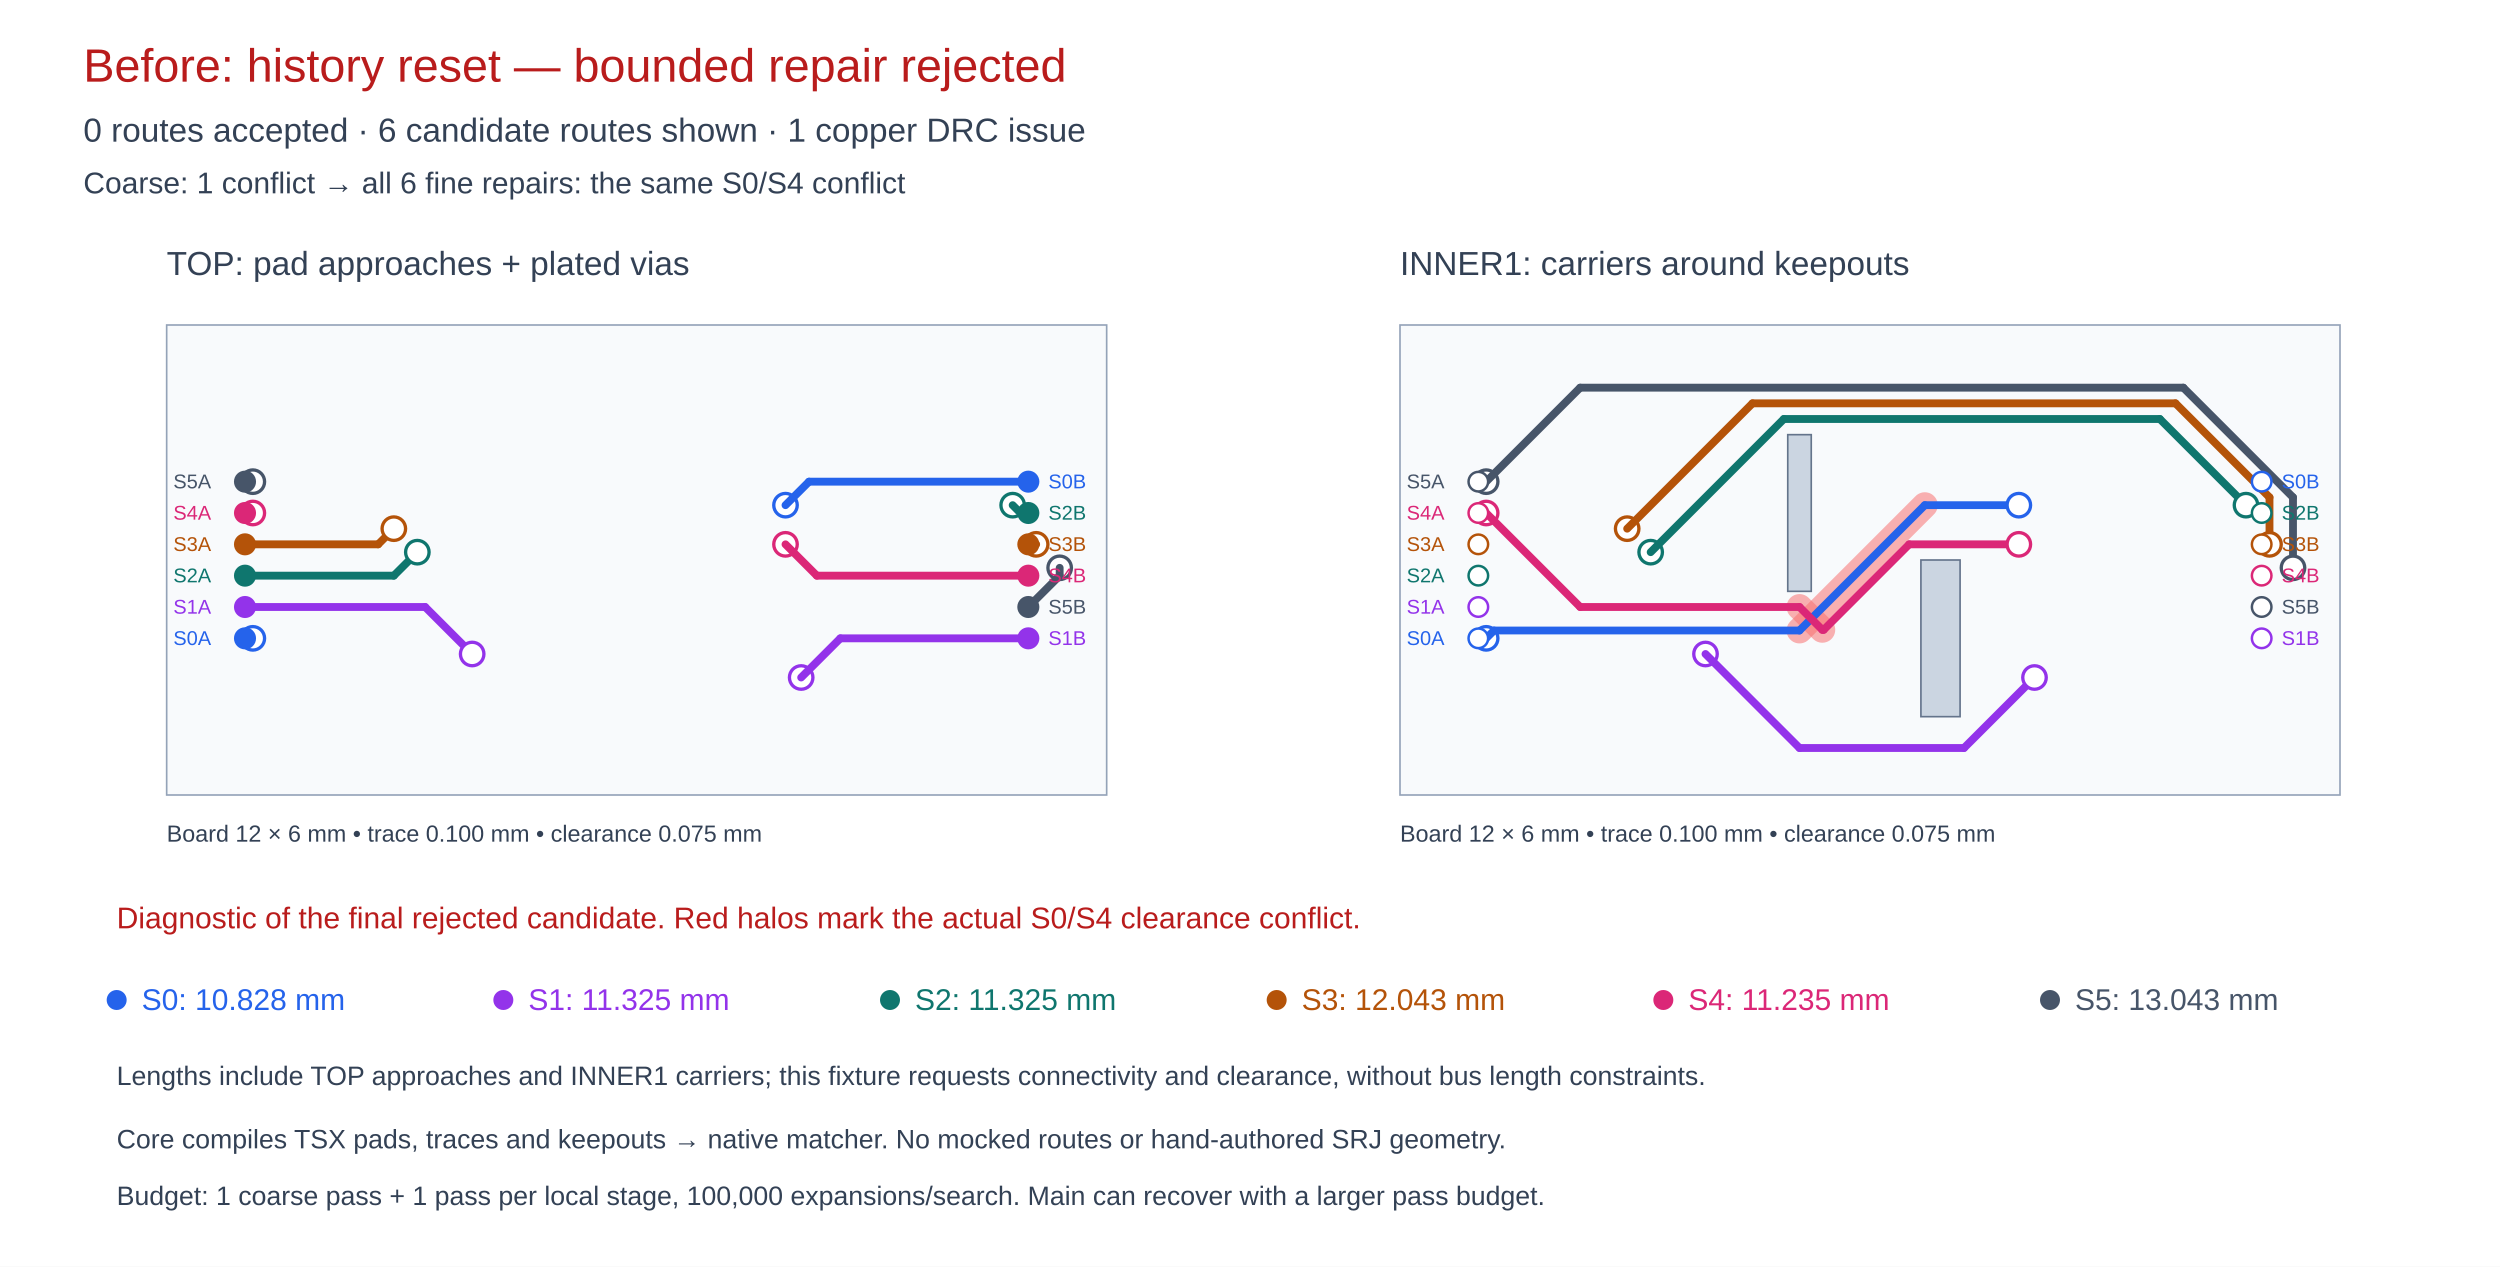
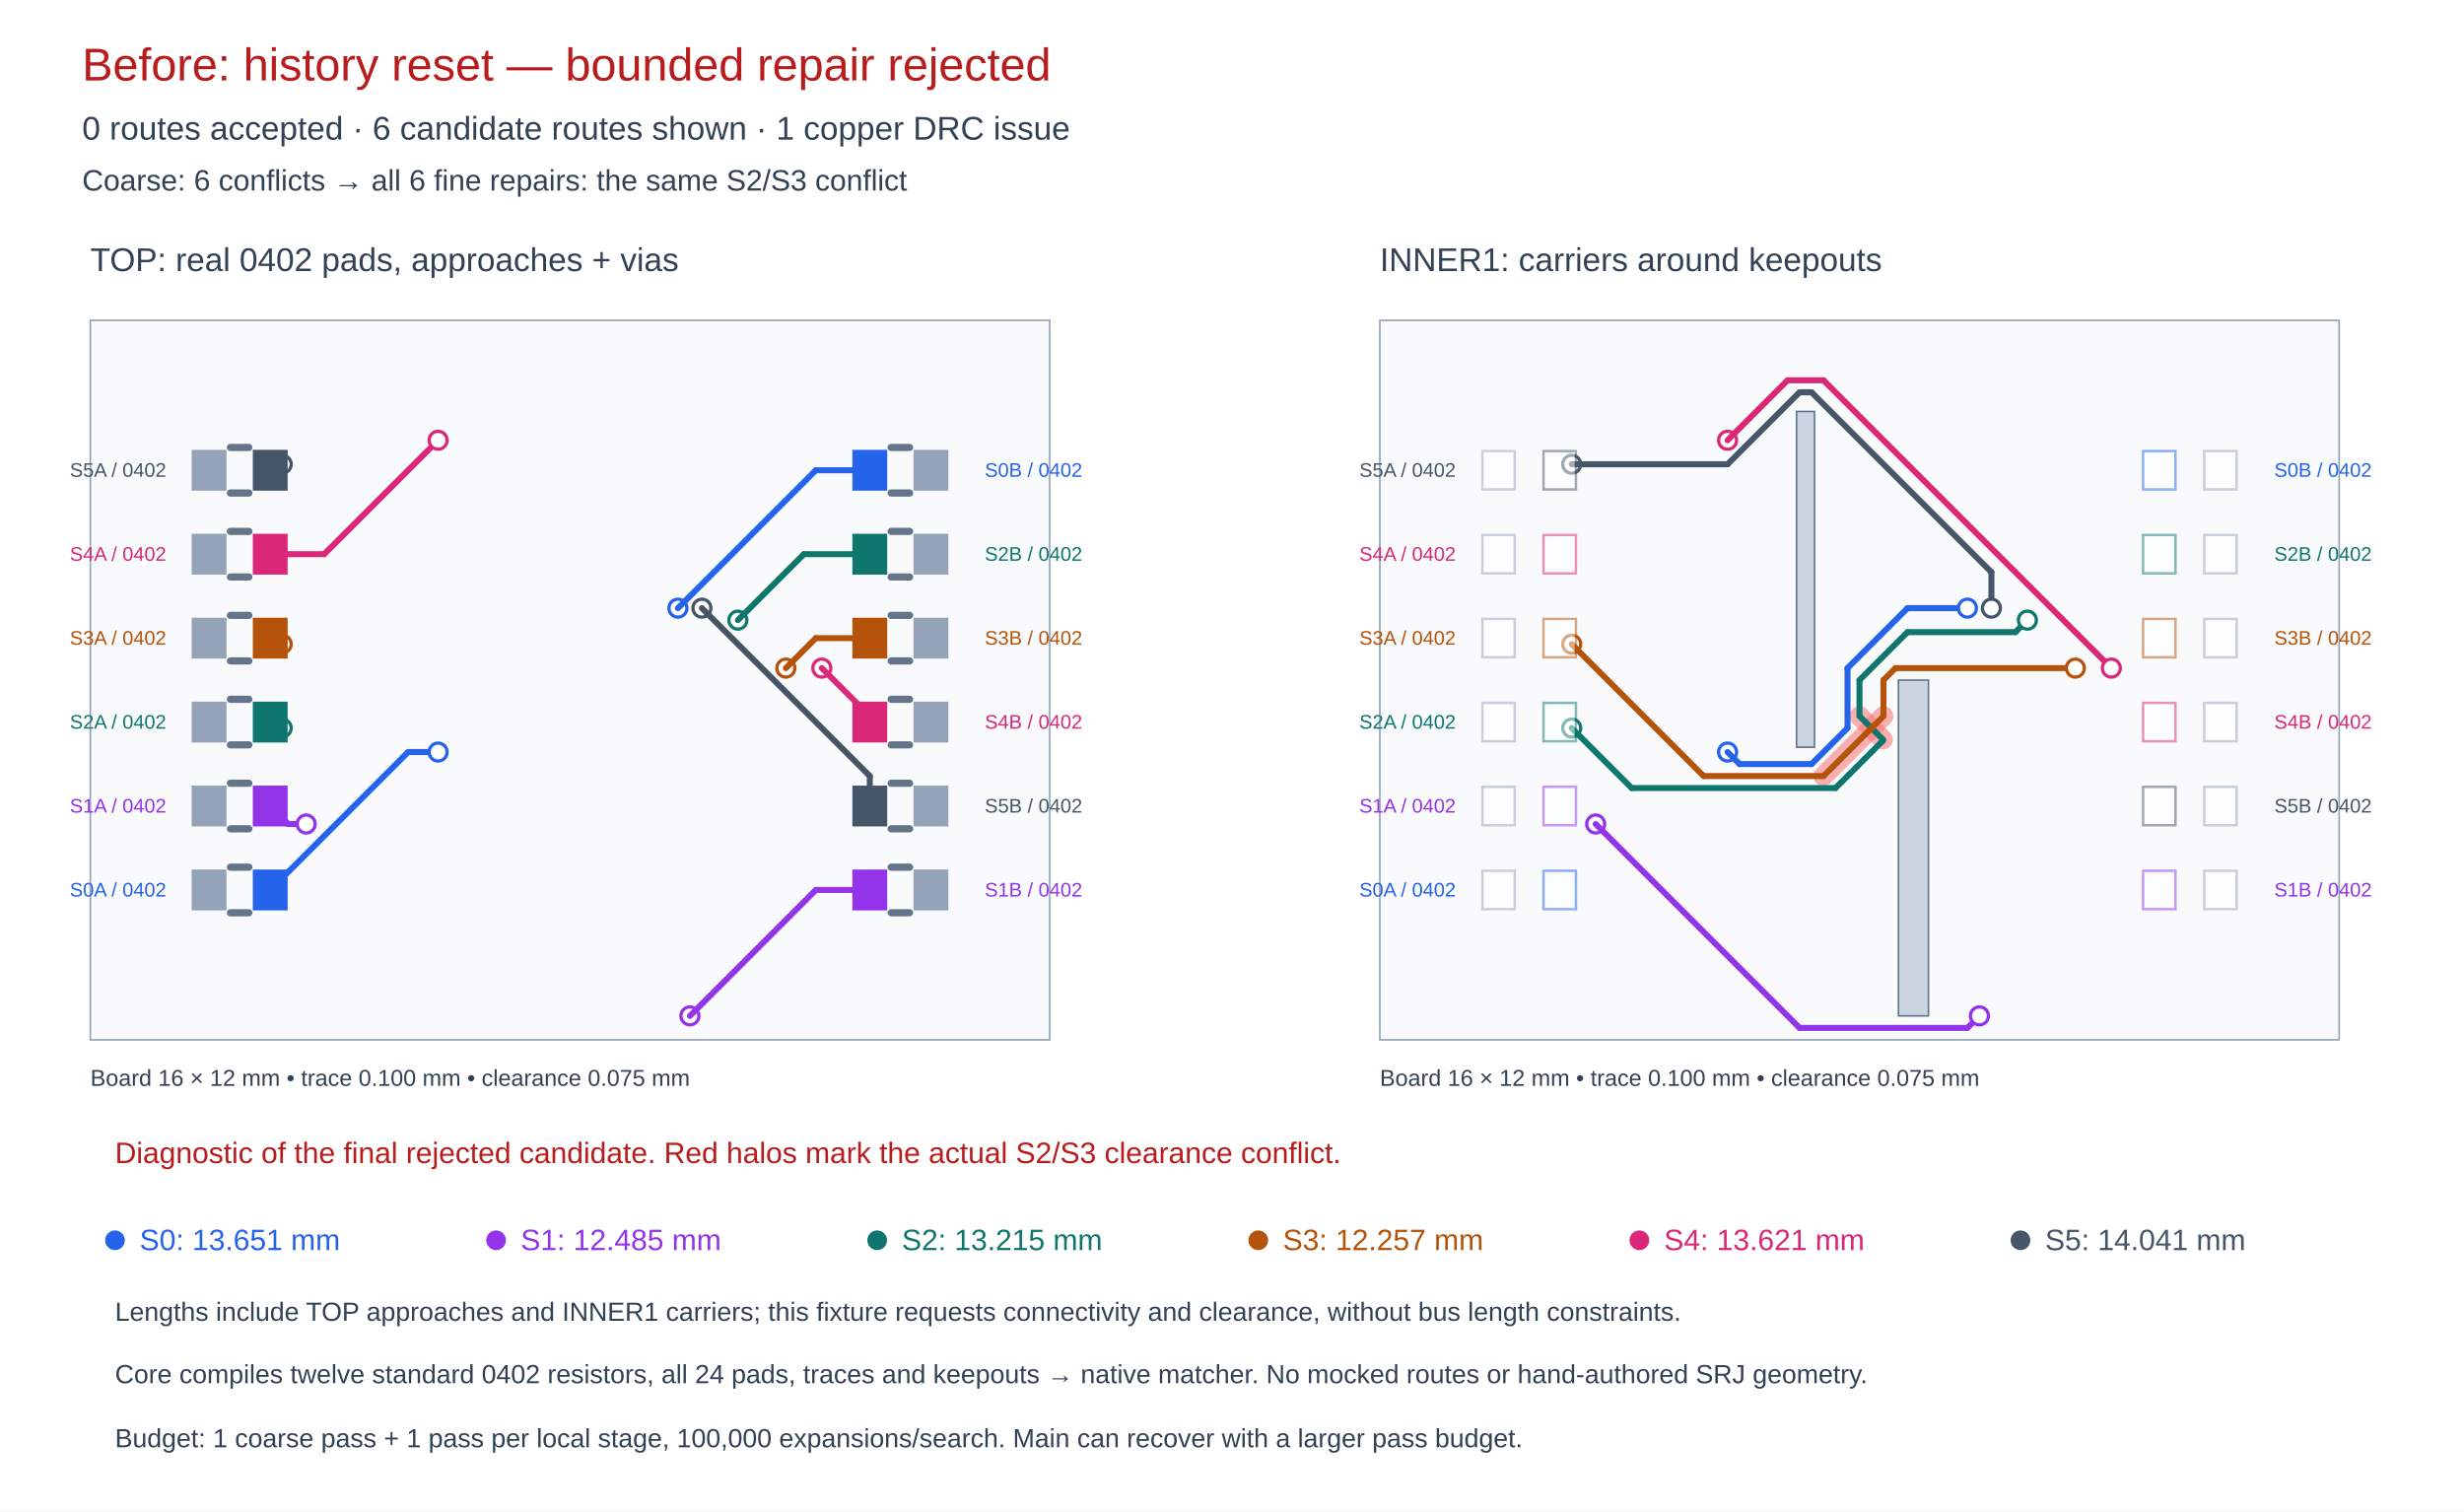
- <svg xmlns="http://www.w3.org/2000/svg" width="1500" height="760" viewBox="0 0 1500 760">
-   <rect width="1500" height="760" fill="#fff" />
+ <svg xmlns="http://www.w3.org/2000/svg" width="1500" height="920" viewBox="0 0 1500 920">
+   <rect width="1500" height="920" fill="#fff" />
  <g font-family="Arial, sans-serif">
    <text x="50" y="49" font-size="28" fill="#b91c1c">Before: history reset — bounded repair rejected</text>
    <text x="50" y="85" font-size="20" fill="#334155">0 routes accepted · 6 candidate routes shown · 1 copper DRC issue</text>
-     <text x="50" y="116" font-size="18" fill="#334155">Coarse: 1 conflict → all 6 fine repairs: the same S0/S4 conflict</text>
-     <text x="100" y="165" font-size="20" fill="#334155">TOP: pad approaches + plated vias</text>
-     <rect x="100" y="195" width="564" height="282" fill="#f8fafc" stroke="#94a3b8" />
-     <line x1="147" y1="364.2" x2="255.1" y2="364.2" stroke="#9333ea" stroke-width="4.7" stroke-linecap="round" />
-     <line x1="255.1" y1="364.2" x2="283.3" y2="392.4" stroke="#9333ea" stroke-width="4.7" stroke-linecap="round" />
-     <circle cx="283.3" cy="392.4" r="7.05" fill="#fff" stroke="#9333ea" stroke-width="2" />
-     <circle cx="480.7" cy="406.5" r="7.05" fill="#fff" stroke="#9333ea" stroke-width="2" />
-     <line x1="480.7" y1="406.5" x2="504.2" y2="383" stroke="#9333ea" stroke-width="4.7" stroke-linecap="round" />
-     <line x1="504.2" y1="383" x2="617" y2="383" stroke="#9333ea" stroke-width="4.7" stroke-linecap="round" />
-     <line x1="147" y1="383" x2="151.7" y2="383" stroke="#2563eb" stroke-width="4.7" stroke-linecap="round" />
-     <circle cx="151.7" cy="383" r="7.05" fill="#fff" stroke="#2563eb" stroke-width="2" />
-     <circle cx="471.3" cy="303.1" r="7.05" fill="#fff" stroke="#2563eb" stroke-width="2" />
-     <line x1="471.3" y1="303.1" x2="485.4" y2="289" stroke="#2563eb" stroke-width="4.7" stroke-linecap="round" />
-     <line x1="485.4" y1="289" x2="617" y2="289" stroke="#2563eb" stroke-width="4.7" stroke-linecap="round" />
-     <line x1="147" y1="345.4" x2="236.3" y2="345.4" stroke="#0f766e" stroke-width="4.7" stroke-linecap="round" />
-     <line x1="236.3" y1="345.4" x2="250.4" y2="331.3" stroke="#0f766e" stroke-width="4.7" stroke-linecap="round" />
-     <circle cx="250.4" cy="331.3" r="7.05" fill="#fff" stroke="#0f766e" stroke-width="2" />
-     <circle cx="607.6" cy="303.1" r="7.05" fill="#fff" stroke="#0f766e" stroke-width="2" />
-     <line x1="607.6" y1="303.1" x2="612.3" y2="307.8" stroke="#0f766e" stroke-width="4.7" stroke-linecap="round" />
-     <line x1="612.3" y1="307.8" x2="617" y2="307.8" stroke="#0f766e" stroke-width="4.7" stroke-linecap="round" />
-     <line x1="147" y1="326.6" x2="226.9" y2="326.6" stroke="#b45309" stroke-width="4.7" stroke-linecap="round" />
-     <line x1="226.9" y1="326.6" x2="236.3" y2="317.2" stroke="#b45309" stroke-width="4.7" stroke-linecap="round" />
-     <circle cx="236.3" cy="317.2" r="7.05" fill="#fff" stroke="#b45309" stroke-width="2" />
-     <circle cx="621.7" cy="326.6" r="7.05" fill="#fff" stroke="#b45309" stroke-width="2" />
-     <line x1="621.7" y1="326.6" x2="617" y2="326.6" stroke="#b45309" stroke-width="4.7" stroke-linecap="round" />
-     <line x1="147" y1="307.8" x2="151.7" y2="307.8" stroke="#db2777" stroke-width="4.7" stroke-linecap="round" />
-     <circle cx="151.7" cy="307.8" r="7.05" fill="#fff" stroke="#db2777" stroke-width="2" />
-     <circle cx="471.3" cy="326.6" r="7.05" fill="#fff" stroke="#db2777" stroke-width="2" />
-     <line x1="471.3" y1="326.6" x2="490.1" y2="345.4" stroke="#db2777" stroke-width="4.7" stroke-linecap="round" />
-     <line x1="490.1" y1="345.4" x2="617" y2="345.4" stroke="#db2777" stroke-width="4.7" stroke-linecap="round" />
-     <line x1="147" y1="289" x2="151.7" y2="289" stroke="#475569" stroke-width="4.7" stroke-linecap="round" />
-     <circle cx="151.7" cy="289" r="7.05" fill="#fff" stroke="#475569" stroke-width="2" />
-     <circle cx="635.8" cy="340.7" r="7.05" fill="#fff" stroke="#475569" stroke-width="2" />
-     <line x1="635.8" y1="340.7" x2="635.8" y2="345.4" stroke="#475569" stroke-width="4.7" stroke-linecap="round" />
-     <line x1="635.8" y1="345.4" x2="617" y2="364.2" stroke="#475569" stroke-width="4.7" stroke-linecap="round" />
-     <circle cx="147" cy="383" r="5.875" fill="#2563eb" stroke="#2563eb" stroke-width="1.5" />
-     <text x="104" y="387" font-size="12" fill="#2563eb">S0A</text>
-     <circle cx="617" cy="289" r="5.875" fill="#2563eb" stroke="#2563eb" stroke-width="1.5" />
-     <text x="629" y="293" font-size="12" fill="#2563eb">S0B</text>
-     <circle cx="147" cy="364.2" r="5.875" fill="#9333ea" stroke="#9333ea" stroke-width="1.5" />
-     <text x="104" y="368.2" font-size="12" fill="#9333ea">S1A</text>
-     <circle cx="617" cy="383" r="5.875" fill="#9333ea" stroke="#9333ea" stroke-width="1.5" />
-     <text x="629" y="387" font-size="12" fill="#9333ea">S1B</text>
-     <circle cx="147" cy="345.4" r="5.875" fill="#0f766e" stroke="#0f766e" stroke-width="1.5" />
-     <text x="104" y="349.4" font-size="12" fill="#0f766e">S2A</text>
-     <circle cx="617" cy="307.8" r="5.875" fill="#0f766e" stroke="#0f766e" stroke-width="1.5" />
-     <text x="629" y="311.8" font-size="12" fill="#0f766e">S2B</text>
-     <circle cx="147" cy="326.6" r="5.875" fill="#b45309" stroke="#b45309" stroke-width="1.5" />
-     <text x="104" y="330.6" font-size="12" fill="#b45309">S3A</text>
-     <circle cx="617" cy="326.6" r="5.875" fill="#b45309" stroke="#b45309" stroke-width="1.5" />
-     <text x="629" y="330.6" font-size="12" fill="#b45309">S3B</text>
-     <circle cx="147" cy="307.8" r="5.875" fill="#db2777" stroke="#db2777" stroke-width="1.5" />
-     <text x="104" y="311.8" font-size="12" fill="#db2777">S4A</text>
-     <circle cx="617" cy="345.4" r="5.875" fill="#db2777" stroke="#db2777" stroke-width="1.5" />
-     <text x="629" y="349.4" font-size="12" fill="#db2777">S4B</text>
-     <circle cx="147" cy="289" r="5.875" fill="#475569" stroke="#475569" stroke-width="1.5" />
-     <text x="104" y="293" font-size="12" fill="#475569">S5A</text>
-     <circle cx="617" cy="364.2" r="5.875" fill="#475569" stroke="#475569" stroke-width="1.5" />
-     <text x="629" y="368.2" font-size="12" fill="#475569">S5B</text>
-     <text x="100" y="505" font-size="14" fill="#334155">Board 12 × 6 mm • trace 0.100 mm • clearance 0.075 mm</text>
+     <text x="50" y="116" font-size="18" fill="#334155">Coarse: 6 conflicts → all 6 fine repairs: the same S2/S3 conflict</text>
+     <text x="55" y="165" font-size="20" fill="#334155">TOP: real 0402 pads, approaches + vias</text>
+     <rect x="55" y="195" width="584" height="438" fill="#f8fafc" stroke="#94a3b8" />
+     <line x1="164.5" y1="286.25" x2="168.15" y2="282.6" stroke="#475569" stroke-width="3.65" stroke-linecap="round" />
+     <line x1="168.15" y1="282.6" x2="171.8" y2="282.6" stroke="#475569" stroke-width="3.65" stroke-linecap="round" />
+     <circle cx="171.8" cy="282.6" r="5.475" fill="#fff" stroke="#475569" stroke-width="2" />
+     <circle cx="427.3" cy="370.2" r="5.475" fill="#fff" stroke="#475569" stroke-width="2" />
+     <line x1="427.3" y1="370.2" x2="529.5" y2="472.4" stroke="#475569" stroke-width="3.65" stroke-linecap="round" />
+     <line x1="529.5" y1="472.4" x2="529.5" y2="490.65" stroke="#475569" stroke-width="3.65" stroke-linecap="round" />
+     <line x1="164.5" y1="541.75" x2="248.45" y2="457.8" stroke="#2563eb" stroke-width="3.65" stroke-linecap="round" />
+     <line x1="248.45" y1="457.8" x2="266.7" y2="457.8" stroke="#2563eb" stroke-width="3.65" stroke-linecap="round" />
+     <circle cx="266.7" cy="457.8" r="5.475" fill="#fff" stroke="#2563eb" stroke-width="2" />
+     <circle cx="412.7" cy="370.2" r="5.475" fill="#fff" stroke="#2563eb" stroke-width="2" />
+     <line x1="412.7" y1="370.2" x2="496.65" y2="286.25" stroke="#2563eb" stroke-width="3.65" stroke-linecap="round" />
+     <line x1="496.65" y1="286.25" x2="529.5" y2="286.25" stroke="#2563eb" stroke-width="3.65" stroke-linecap="round" />
+     <line x1="164.5" y1="490.65" x2="175.45" y2="501.6" stroke="#9333ea" stroke-width="3.65" stroke-linecap="round" />
+     <line x1="175.45" y1="501.6" x2="186.4" y2="501.6" stroke="#9333ea" stroke-width="3.65" stroke-linecap="round" />
+     <circle cx="186.4" cy="501.6" r="5.475" fill="#fff" stroke="#9333ea" stroke-width="2" />
+     <circle cx="420" cy="618.4" r="5.475" fill="#fff" stroke="#9333ea" stroke-width="2" />
+     <line x1="420" y1="618.4" x2="496.65" y2="541.75" stroke="#9333ea" stroke-width="3.65" stroke-linecap="round" />
+     <line x1="496.65" y1="541.75" x2="529.5" y2="541.75" stroke="#9333ea" stroke-width="3.65" stroke-linecap="round" />
+     <line x1="164.5" y1="439.55" x2="168.15" y2="443.2" stroke="#0f766e" stroke-width="3.65" stroke-linecap="round" />
+     <line x1="168.15" y1="443.2" x2="171.8" y2="443.2" stroke="#0f766e" stroke-width="3.65" stroke-linecap="round" />
+     <circle cx="171.8" cy="443.2" r="5.475" fill="#fff" stroke="#0f766e" stroke-width="2" />
+     <circle cx="449.2" cy="377.5" r="5.475" fill="#fff" stroke="#0f766e" stroke-width="2" />
+     <line x1="449.2" y1="377.5" x2="489.35" y2="337.35" stroke="#0f766e" stroke-width="3.65" stroke-linecap="round" />
+     <line x1="489.35" y1="337.35" x2="529.5" y2="337.35" stroke="#0f766e" stroke-width="3.65" stroke-linecap="round" />
+     <line x1="164.5" y1="388.45" x2="168.15" y2="392.1" stroke="#b45309" stroke-width="3.65" stroke-linecap="round" />
+     <line x1="168.15" y1="392.1" x2="171.8" y2="392.1" stroke="#b45309" stroke-width="3.65" stroke-linecap="round" />
+     <circle cx="171.8" cy="392.1" r="5.475" fill="#fff" stroke="#b45309" stroke-width="2" />
+     <circle cx="478.4" cy="406.7" r="5.475" fill="#fff" stroke="#b45309" stroke-width="2" />
+     <line x1="478.4" y1="406.7" x2="496.65" y2="388.45" stroke="#b45309" stroke-width="3.65" stroke-linecap="round" />
+     <line x1="496.65" y1="388.45" x2="529.5" y2="388.45" stroke="#b45309" stroke-width="3.65" stroke-linecap="round" />
+     <line x1="164.5" y1="337.35" x2="197.35" y2="337.35" stroke="#db2777" stroke-width="3.65" stroke-linecap="round" />
+     <line x1="197.35" y1="337.35" x2="266.7" y2="268" stroke="#db2777" stroke-width="3.65" stroke-linecap="round" />
+     <circle cx="266.7" cy="268" r="5.475" fill="#fff" stroke="#db2777" stroke-width="2" />
+     <circle cx="500.3" cy="406.7" r="5.475" fill="#fff" stroke="#db2777" stroke-width="2" />
+     <line x1="500.3" y1="406.7" x2="529.5" y2="435.9" stroke="#db2777" stroke-width="3.65" stroke-linecap="round" />
+     <line x1="529.5" y1="435.9" x2="529.5" y2="439.55" stroke="#db2777" stroke-width="3.65" stroke-linecap="round" />
+     <rect x="117.415" y="530.07" width="19.71" height="23.36" fill="#94a3b8" stroke="#94a3b8" stroke-width="1.5" />
+     <rect x="154.645" y="530.07" width="19.71" height="23.36" fill="#2563eb" stroke="#2563eb" stroke-width="1.5" />
+     <rect x="519.645" y="274.57" width="19.71" height="23.36" fill="#2563eb" stroke="#2563eb" stroke-width="1.5" />
+     <rect x="556.875" y="274.57" width="19.71" height="23.36" fill="#94a3b8" stroke="#94a3b8" stroke-width="1.5" />
+     <rect x="117.415" y="478.97" width="19.71" height="23.36" fill="#94a3b8" stroke="#94a3b8" stroke-width="1.5" />
+     <rect x="154.645" y="478.97" width="19.71" height="23.36" fill="#9333ea" stroke="#9333ea" stroke-width="1.5" />
+     <rect x="519.645" y="530.07" width="19.71" height="23.36" fill="#9333ea" stroke="#9333ea" stroke-width="1.5" />
+     <rect x="556.875" y="530.07" width="19.71" height="23.36" fill="#94a3b8" stroke="#94a3b8" stroke-width="1.5" />
+     <rect x="117.415" y="427.87" width="19.71" height="23.36" fill="#94a3b8" stroke="#94a3b8" stroke-width="1.5" />
+     <rect x="154.645" y="427.87" width="19.71" height="23.36" fill="#0f766e" stroke="#0f766e" stroke-width="1.5" />
+     <rect x="519.645" y="325.67" width="19.71" height="23.36" fill="#0f766e" stroke="#0f766e" stroke-width="1.5" />
+     <rect x="556.875" y="325.67" width="19.71" height="23.36" fill="#94a3b8" stroke="#94a3b8" stroke-width="1.5" />
+     <rect x="117.415" y="376.77" width="19.71" height="23.36" fill="#94a3b8" stroke="#94a3b8" stroke-width="1.5" />
+     <rect x="154.645" y="376.77" width="19.71" height="23.36" fill="#b45309" stroke="#b45309" stroke-width="1.5" />
+     <rect x="519.645" y="376.77" width="19.71" height="23.36" fill="#b45309" stroke="#b45309" stroke-width="1.5" />
+     <rect x="556.875" y="376.77" width="19.71" height="23.36" fill="#94a3b8" stroke="#94a3b8" stroke-width="1.5" />
+     <rect x="117.415" y="325.67" width="19.71" height="23.36" fill="#94a3b8" stroke="#94a3b8" stroke-width="1.5" />
+     <rect x="154.645" y="325.67" width="19.71" height="23.36" fill="#db2777" stroke="#db2777" stroke-width="1.5" />
+     <rect x="519.645" y="427.87" width="19.71" height="23.36" fill="#db2777" stroke="#db2777" stroke-width="1.5" />
+     <rect x="556.875" y="427.87" width="19.71" height="23.36" fill="#94a3b8" stroke="#94a3b8" stroke-width="1.5" />
+     <rect x="117.415" y="274.57" width="19.71" height="23.36" fill="#94a3b8" stroke="#94a3b8" stroke-width="1.5" />
+     <rect x="154.645" y="274.57" width="19.71" height="23.36" fill="#475569" stroke="#475569" stroke-width="1.5" />
+     <rect x="519.645" y="478.97" width="19.71" height="23.36" fill="#475569" stroke="#475569" stroke-width="1.5" />
+     <rect x="556.875" y="478.97" width="19.71" height="23.36" fill="#94a3b8" stroke="#94a3b8" stroke-width="1.5" />
+     <line x1="140.277" y1="527.88" x2="151.493" y2="527.88" stroke="#64748b" stroke-width="4.38" stroke-linecap="round" />
+     <line x1="140.277" y1="555.62" x2="151.493" y2="555.62" stroke="#64748b" stroke-width="4.38" stroke-linecap="round" />
+     <line x1="542.507" y1="272.38" x2="553.723" y2="272.38" stroke="#64748b" stroke-width="4.38" stroke-linecap="round" />
+     <line x1="542.507" y1="300.12" x2="553.723" y2="300.12" stroke="#64748b" stroke-width="4.38" stroke-linecap="round" />
+     <line x1="140.277" y1="476.78" x2="151.493" y2="476.78" stroke="#64748b" stroke-width="4.38" stroke-linecap="round" />
+     <line x1="140.277" y1="504.52" x2="151.493" y2="504.52" stroke="#64748b" stroke-width="4.38" stroke-linecap="round" />
+     <line x1="542.507" y1="527.88" x2="553.723" y2="527.88" stroke="#64748b" stroke-width="4.38" stroke-linecap="round" />
+     <line x1="542.507" y1="555.62" x2="553.723" y2="555.62" stroke="#64748b" stroke-width="4.38" stroke-linecap="round" />
+     <line x1="140.277" y1="425.68" x2="151.493" y2="425.68" stroke="#64748b" stroke-width="4.38" stroke-linecap="round" />
+     <line x1="140.277" y1="453.42" x2="151.493" y2="453.42" stroke="#64748b" stroke-width="4.38" stroke-linecap="round" />
+     <line x1="542.507" y1="323.48" x2="553.723" y2="323.48" stroke="#64748b" stroke-width="4.38" stroke-linecap="round" />
+     <line x1="542.507" y1="351.22" x2="553.723" y2="351.22" stroke="#64748b" stroke-width="4.38" stroke-linecap="round" />
+     <line x1="140.277" y1="374.58" x2="151.493" y2="374.58" stroke="#64748b" stroke-width="4.38" stroke-linecap="round" />
+     <line x1="140.277" y1="402.32" x2="151.493" y2="402.32" stroke="#64748b" stroke-width="4.38" stroke-linecap="round" />
+     <line x1="542.507" y1="374.58" x2="553.723" y2="374.58" stroke="#64748b" stroke-width="4.38" stroke-linecap="round" />
+     <line x1="542.507" y1="402.32" x2="553.723" y2="402.32" stroke="#64748b" stroke-width="4.38" stroke-linecap="round" />
+     <line x1="140.277" y1="323.48" x2="151.493" y2="323.48" stroke="#64748b" stroke-width="4.38" stroke-linecap="round" />
+     <line x1="140.277" y1="351.22" x2="151.493" y2="351.22" stroke="#64748b" stroke-width="4.38" stroke-linecap="round" />
+     <line x1="542.507" y1="425.68" x2="553.723" y2="425.68" stroke="#64748b" stroke-width="4.38" stroke-linecap="round" />
+     <line x1="542.507" y1="453.42" x2="553.723" y2="453.42" stroke="#64748b" stroke-width="4.38" stroke-linecap="round" />
+     <line x1="140.277" y1="272.38" x2="151.493" y2="272.38" stroke="#64748b" stroke-width="4.38" stroke-linecap="round" />
+     <line x1="140.277" y1="300.12" x2="151.493" y2="300.12" stroke="#64748b" stroke-width="4.38" stroke-linecap="round" />
+     <line x1="542.507" y1="476.78" x2="553.723" y2="476.78" stroke="#64748b" stroke-width="4.38" stroke-linecap="round" />
+     <line x1="542.507" y1="504.52" x2="553.723" y2="504.52" stroke="#64748b" stroke-width="4.38" stroke-linecap="round" />
+     <text x="42.5" y="545.75" font-size="12" fill="#2563eb">S0A / 0402</text>
+     <text x="599.5" y="290.25" font-size="12" fill="#2563eb">S0B / 0402</text>
+     <text x="42.5" y="494.65" font-size="12" fill="#9333ea">S1A / 0402</text>
+     <text x="599.5" y="545.75" font-size="12" fill="#9333ea">S1B / 0402</text>
+     <text x="42.5" y="443.55" font-size="12" fill="#0f766e">S2A / 0402</text>
+     <text x="599.5" y="341.35" font-size="12" fill="#0f766e">S2B / 0402</text>
+     <text x="42.5" y="392.45" font-size="12" fill="#b45309">S3A / 0402</text>
+     <text x="599.5" y="392.45" font-size="12" fill="#b45309">S3B / 0402</text>
+     <text x="42.5" y="341.35" font-size="12" fill="#db2777">S4A / 0402</text>
+     <text x="599.5" y="443.55" font-size="12" fill="#db2777">S4B / 0402</text>
+     <text x="42.5" y="290.25" font-size="12" fill="#475569">S5A / 0402</text>
+     <text x="599.5" y="494.65" font-size="12" fill="#475569">S5B / 0402</text>
+     <text x="55" y="661" font-size="14" fill="#334155">Board 16 × 12 mm • trace 0.100 mm • clearance 0.075 mm</text>
    <text x="840" y="165" font-size="20" fill="#334155">INNER1: carriers around keepouts</text>
-     <rect x="840" y="195" width="564" height="282" fill="#f8fafc" stroke="#94a3b8" />
-     <rect x="1072.65" y="260.8" width="14.1" height="94" fill="#cbd5e1" stroke="#64748b" />
-     <rect x="1152.55" y="336" width="23.5" height="94" fill="#cbd5e1" stroke="#64748b" />
-     <line x1="1079.7" y1="364.2" x2="1093.385" y2="377.885" stroke="#f87171" stroke-width="15.51" stroke-linecap="round" opacity="0.55" />
-     <line x1="1079.7" y1="378.3" x2="1154.9" y2="303.1" stroke="#f87171" stroke-width="15.51" stroke-linecap="round" opacity="0.55" />
-     <circle cx="1023.3" cy="392.4" r="7.05" fill="#fff" stroke="#9333ea" stroke-width="2" />
-     <line x1="1023.3" y1="392.4" x2="1079.7" y2="448.8" stroke="#9333ea" stroke-width="4.7" stroke-linecap="round" />
-     <line x1="1079.7" y1="448.8" x2="1178.4" y2="448.8" stroke="#9333ea" stroke-width="4.7" stroke-linecap="round" />
-     <line x1="1178.4" y1="448.8" x2="1220.7" y2="406.5" stroke="#9333ea" stroke-width="4.7" stroke-linecap="round" />
-     <circle cx="1220.7" cy="406.5" r="7.05" fill="#fff" stroke="#9333ea" stroke-width="2" />
-     <circle cx="891.7" cy="383" r="7.05" fill="#fff" stroke="#2563eb" stroke-width="2" />
-     <line x1="891.7" y1="383" x2="896.4" y2="378.3" stroke="#2563eb" stroke-width="4.7" stroke-linecap="round" />
-     <line x1="896.4" y1="378.3" x2="1079.7" y2="378.3" stroke="#2563eb" stroke-width="4.7" stroke-linecap="round" />
-     <line x1="1079.7" y1="378.3" x2="1154.9" y2="303.1" stroke="#2563eb" stroke-width="4.7" stroke-linecap="round" />
-     <line x1="1154.9" y1="303.1" x2="1211.3" y2="303.1" stroke="#2563eb" stroke-width="4.7" stroke-linecap="round" />
-     <circle cx="1211.3" cy="303.1" r="7.05" fill="#fff" stroke="#2563eb" stroke-width="2" />
-     <circle cx="990.4" cy="331.3" r="7.05" fill="#fff" stroke="#0f766e" stroke-width="2" />
-     <line x1="990.4" y1="331.3" x2="1070.3" y2="251.4" stroke="#0f766e" stroke-width="4.7" stroke-linecap="round" />
-     <line x1="1070.3" y1="251.4" x2="1295.9" y2="251.4" stroke="#0f766e" stroke-width="4.7" stroke-linecap="round" />
-     <line x1="1295.9" y1="251.4" x2="1347.6" y2="303.1" stroke="#0f766e" stroke-width="4.7" stroke-linecap="round" />
-     <circle cx="1347.6" cy="303.1" r="7.05" fill="#fff" stroke="#0f766e" stroke-width="2" />
-     <circle cx="976.3" cy="317.2" r="7.05" fill="#fff" stroke="#b45309" stroke-width="2" />
-     <line x1="976.3" y1="317.2" x2="1051.5" y2="242" stroke="#b45309" stroke-width="4.7" stroke-linecap="round" />
-     <line x1="1051.5" y1="242" x2="1305.3" y2="242" stroke="#b45309" stroke-width="4.7" stroke-linecap="round" />
-     <line x1="1305.3" y1="242" x2="1361.7" y2="298.4" stroke="#b45309" stroke-width="4.7" stroke-linecap="round" />
-     <line x1="1361.7" y1="298.4" x2="1361.7" y2="326.6" stroke="#b45309" stroke-width="4.7" stroke-linecap="round" />
-     <circle cx="1361.7" cy="326.6" r="7.05" fill="#fff" stroke="#b45309" stroke-width="2" />
-     <circle cx="891.7" cy="307.8" r="7.05" fill="#fff" stroke="#db2777" stroke-width="2" />
-     <line x1="891.7" y1="307.8" x2="948.1" y2="364.2" stroke="#db2777" stroke-width="4.7" stroke-linecap="round" />
-     <line x1="948.1" y1="364.2" x2="1079.7" y2="364.2" stroke="#db2777" stroke-width="4.7" stroke-linecap="round" />
-     <line x1="1079.7" y1="364.2" x2="1093.385" y2="377.885" stroke="#db2777" stroke-width="4.7" stroke-linecap="round" />
-     <line x1="1093.385" y1="377.885" x2="1094.215" y2="377.885" stroke="#db2777" stroke-width="4.7" stroke-linecap="round" />
-     <line x1="1094.215" y1="377.885" x2="1145.5" y2="326.6" stroke="#db2777" stroke-width="4.7" stroke-linecap="round" />
-     <line x1="1145.5" y1="326.6" x2="1211.3" y2="326.6" stroke="#db2777" stroke-width="4.7" stroke-linecap="round" />
-     <circle cx="1211.3" cy="326.6" r="7.05" fill="#fff" stroke="#db2777" stroke-width="2" />
-     <circle cx="891.7" cy="289" r="7.05" fill="#fff" stroke="#475569" stroke-width="2" />
-     <line x1="891.7" y1="289" x2="948.1" y2="232.6" stroke="#475569" stroke-width="4.7" stroke-linecap="round" />
-     <line x1="948.1" y1="232.6" x2="1310" y2="232.6" stroke="#475569" stroke-width="4.7" stroke-linecap="round" />
-     <line x1="1310" y1="232.6" x2="1375.8" y2="298.4" stroke="#475569" stroke-width="4.7" stroke-linecap="round" />
-     <line x1="1375.8" y1="298.4" x2="1375.8" y2="340.7" stroke="#475569" stroke-width="4.7" stroke-linecap="round" />
-     <circle cx="1375.8" cy="340.7" r="7.05" fill="#fff" stroke="#475569" stroke-width="2" />
-     <circle cx="887" cy="383" r="5.875" fill="#fff" stroke="#2563eb" stroke-width="1.5" />
-     <text x="844" y="387" font-size="12" fill="#2563eb">S0A</text>
-     <circle cx="1357" cy="289" r="5.875" fill="#fff" stroke="#2563eb" stroke-width="1.5" />
-     <text x="1369" y="293" font-size="12" fill="#2563eb">S0B</text>
-     <circle cx="887" cy="364.2" r="5.875" fill="#fff" stroke="#9333ea" stroke-width="1.5" />
-     <text x="844" y="368.2" font-size="12" fill="#9333ea">S1A</text>
-     <circle cx="1357" cy="383" r="5.875" fill="#fff" stroke="#9333ea" stroke-width="1.5" />
-     <text x="1369" y="387" font-size="12" fill="#9333ea">S1B</text>
-     <circle cx="887" cy="345.4" r="5.875" fill="#fff" stroke="#0f766e" stroke-width="1.5" />
-     <text x="844" y="349.4" font-size="12" fill="#0f766e">S2A</text>
-     <circle cx="1357" cy="307.8" r="5.875" fill="#fff" stroke="#0f766e" stroke-width="1.5" />
-     <text x="1369" y="311.8" font-size="12" fill="#0f766e">S2B</text>
-     <circle cx="887" cy="326.6" r="5.875" fill="#fff" stroke="#b45309" stroke-width="1.5" />
-     <text x="844" y="330.6" font-size="12" fill="#b45309">S3A</text>
-     <circle cx="1357" cy="326.6" r="5.875" fill="#fff" stroke="#b45309" stroke-width="1.5" />
-     <text x="1369" y="330.6" font-size="12" fill="#b45309">S3B</text>
-     <circle cx="887" cy="307.8" r="5.875" fill="#fff" stroke="#db2777" stroke-width="1.5" />
-     <text x="844" y="311.8" font-size="12" fill="#db2777">S4A</text>
-     <circle cx="1357" cy="345.4" r="5.875" fill="#fff" stroke="#db2777" stroke-width="1.5" />
-     <text x="1369" y="349.4" font-size="12" fill="#db2777">S4B</text>
-     <circle cx="887" cy="289" r="5.875" fill="#fff" stroke="#475569" stroke-width="1.5" />
-     <text x="844" y="293" font-size="12" fill="#475569">S5A</text>
-     <circle cx="1357" cy="364.2" r="5.875" fill="#fff" stroke="#475569" stroke-width="1.5" />
-     <text x="1369" y="368.2" font-size="12" fill="#475569">S5B</text>
-     <text x="840" y="505" font-size="14" fill="#334155">Board 12 × 6 mm • trace 0.100 mm • clearance 0.075 mm</text>
-     <text x="70" y="557" font-size="18" fill="#b91c1c">Diagnostic of the final rejected candidate. Red halos mark the actual S0/S4 clearance conflict.</text>
-     <circle cx="70" cy="600" r="6" fill="#2563eb" />
-     <text x="85" y="606" font-size="18" fill="#2563eb">S0: 10.828 mm</text>
-     <circle cx="302" cy="600" r="6" fill="#9333ea" />
-     <text x="317" y="606" font-size="18" fill="#9333ea">S1: 11.325 mm</text>
-     <circle cx="534" cy="600" r="6" fill="#0f766e" />
-     <text x="549" y="606" font-size="18" fill="#0f766e">S2: 11.325 mm</text>
-     <circle cx="766" cy="600" r="6" fill="#b45309" />
-     <text x="781" y="606" font-size="18" fill="#b45309">S3: 12.043 mm</text>
-     <circle cx="998" cy="600" r="6" fill="#db2777" />
-     <text x="1013" y="606" font-size="18" fill="#db2777">S4: 11.235 mm</text>
-     <circle cx="1230" cy="600" r="6" fill="#475569" />
-     <text x="1245" y="606" font-size="18" fill="#475569">S5: 13.043 mm</text>
-     <text x="70" y="651" font-size="16" fill="#334155">Lengths include TOP approaches and INNER1 carriers; this fixture requests connectivity and clearance, without bus length constraints.</text>
-     <text x="70" y="689" font-size="16" fill="#334155">Core compiles TSX pads, traces and keepouts → native matcher. No mocked routes or hand-authored SRJ geometry.</text>
-     <text x="70" y="723" font-size="16" fill="#334155">Budget: 1 coarse pass + 1 pass per local stage, 100,000 expansions/search. Main can recover with a larger pass budget.</text>
+     <rect x="840" y="195" width="584" height="438" fill="#f8fafc" stroke="#94a3b8" />
+     <rect x="1093.675" y="250.48" width="10.95" height="204.4" fill="#cbd5e1" stroke="#64748b" />
+     <rect x="1155.725" y="414" width="18.25" height="204.4" fill="#cbd5e1" stroke="#64748b" />
+     <line x1="1110.1" y1="472.4" x2="1146.6" y2="435.9" stroke="#f87171" stroke-width="12.045" stroke-linecap="round" opacity="0.55" />
+     <line x1="1146.277" y1="450.177" x2="1132" y2="435.9" stroke="#f87171" stroke-width="12.045" stroke-linecap="round" opacity="0.55" />
+     <circle cx="956.8" cy="282.6" r="5.475" fill="#fff" stroke="#475569" stroke-width="2" />
+     <line x1="956.8" y1="282.6" x2="1051.7" y2="282.6" stroke="#475569" stroke-width="3.65" stroke-linecap="round" />
+     <line x1="1051.7" y1="282.6" x2="1095.5" y2="238.8" stroke="#475569" stroke-width="3.65" stroke-linecap="round" />
+     <line x1="1095.5" y1="238.8" x2="1102.8" y2="238.8" stroke="#475569" stroke-width="3.65" stroke-linecap="round" />
+     <line x1="1102.8" y1="238.8" x2="1212.3" y2="348.3" stroke="#475569" stroke-width="3.65" stroke-linecap="round" />
+     <line x1="1212.3" y1="348.3" x2="1212.3" y2="370.2" stroke="#475569" stroke-width="3.65" stroke-linecap="round" />
+     <circle cx="1212.3" cy="370.2" r="5.475" fill="#fff" stroke="#475569" stroke-width="2" />
+     <circle cx="1051.7" cy="457.8" r="5.475" fill="#fff" stroke="#2563eb" stroke-width="2" />
+     <line x1="1051.7" y1="457.8" x2="1059" y2="465.1" stroke="#2563eb" stroke-width="3.65" stroke-linecap="round" />
+     <line x1="1059" y1="465.1" x2="1102.8" y2="465.1" stroke="#2563eb" stroke-width="3.65" stroke-linecap="round" />
+     <line x1="1102.8" y1="465.1" x2="1124.7" y2="443.2" stroke="#2563eb" stroke-width="3.65" stroke-linecap="round" />
+     <line x1="1124.7" y1="443.2" x2="1124.7" y2="406.7" stroke="#2563eb" stroke-width="3.65" stroke-linecap="round" />
+     <line x1="1124.7" y1="406.7" x2="1161.2" y2="370.2" stroke="#2563eb" stroke-width="3.65" stroke-linecap="round" />
+     <line x1="1161.2" y1="370.2" x2="1197.7" y2="370.2" stroke="#2563eb" stroke-width="3.65" stroke-linecap="round" />
+     <circle cx="1197.7" cy="370.2" r="5.475" fill="#fff" stroke="#2563eb" stroke-width="2" />
+     <circle cx="971.4" cy="501.6" r="5.475" fill="#fff" stroke="#9333ea" stroke-width="2" />
+     <line x1="971.4" y1="501.6" x2="1095.5" y2="625.7" stroke="#9333ea" stroke-width="3.65" stroke-linecap="round" />
+     <line x1="1095.5" y1="625.7" x2="1197.7" y2="625.7" stroke="#9333ea" stroke-width="3.65" stroke-linecap="round" />
+     <line x1="1197.7" y1="625.7" x2="1205" y2="618.4" stroke="#9333ea" stroke-width="3.65" stroke-linecap="round" />
+     <circle cx="1205" cy="618.4" r="5.475" fill="#fff" stroke="#9333ea" stroke-width="2" />
+     <circle cx="956.8" cy="443.2" r="5.475" fill="#fff" stroke="#0f766e" stroke-width="2" />
+     <line x1="956.8" y1="443.2" x2="993.3" y2="479.7" stroke="#0f766e" stroke-width="3.65" stroke-linecap="round" />
+     <line x1="993.3" y1="479.7" x2="1117.4" y2="479.7" stroke="#0f766e" stroke-width="3.65" stroke-linecap="round" />
+     <line x1="1117.4" y1="479.7" x2="1146.277" y2="450.823" stroke="#0f766e" stroke-width="3.65" stroke-linecap="round" />
+     <line x1="1146.277" y1="450.823" x2="1146.277" y2="450.177" stroke="#0f766e" stroke-width="3.65" stroke-linecap="round" />
+     <line x1="1146.277" y1="450.177" x2="1132" y2="435.9" stroke="#0f766e" stroke-width="3.65" stroke-linecap="round" />
+     <line x1="1132" y1="435.9" x2="1132" y2="414" stroke="#0f766e" stroke-width="3.65" stroke-linecap="round" />
+     <line x1="1132" y1="414" x2="1161.2" y2="384.8" stroke="#0f766e" stroke-width="3.65" stroke-linecap="round" />
+     <line x1="1161.2" y1="384.8" x2="1226.9" y2="384.8" stroke="#0f766e" stroke-width="3.65" stroke-linecap="round" />
+     <line x1="1226.9" y1="384.8" x2="1234.2" y2="377.5" stroke="#0f766e" stroke-width="3.65" stroke-linecap="round" />
+     <circle cx="1234.2" cy="377.5" r="5.475" fill="#fff" stroke="#0f766e" stroke-width="2" />
+     <circle cx="956.8" cy="392.1" r="5.475" fill="#fff" stroke="#b45309" stroke-width="2" />
+     <line x1="956.8" y1="392.1" x2="1037.1" y2="472.4" stroke="#b45309" stroke-width="3.65" stroke-linecap="round" />
+     <line x1="1037.1" y1="472.4" x2="1110.1" y2="472.4" stroke="#b45309" stroke-width="3.65" stroke-linecap="round" />
+     <line x1="1110.1" y1="472.4" x2="1146.6" y2="435.9" stroke="#b45309" stroke-width="3.65" stroke-linecap="round" />
+     <line x1="1146.6" y1="435.9" x2="1146.6" y2="414" stroke="#b45309" stroke-width="3.65" stroke-linecap="round" />
+     <line x1="1146.6" y1="414" x2="1153.9" y2="406.7" stroke="#b45309" stroke-width="3.65" stroke-linecap="round" />
+     <line x1="1153.9" y1="406.7" x2="1263.4" y2="406.7" stroke="#b45309" stroke-width="3.65" stroke-linecap="round" />
+     <circle cx="1263.4" cy="406.7" r="5.475" fill="#fff" stroke="#b45309" stroke-width="2" />
+     <circle cx="1051.7" cy="268" r="5.475" fill="#fff" stroke="#db2777" stroke-width="2" />
+     <line x1="1051.7" y1="268" x2="1088.2" y2="231.5" stroke="#db2777" stroke-width="3.65" stroke-linecap="round" />
+     <line x1="1088.2" y1="231.5" x2="1110.1" y2="231.5" stroke="#db2777" stroke-width="3.65" stroke-linecap="round" />
+     <line x1="1110.1" y1="231.5" x2="1285.3" y2="406.7" stroke="#db2777" stroke-width="3.65" stroke-linecap="round" />
+     <circle cx="1285.3" cy="406.7" r="5.475" fill="#fff" stroke="#db2777" stroke-width="2" />
+     <rect x="902.415" y="530.07" width="19.71" height="23.36" fill="#fff" stroke="#94a3b8" stroke-width="1.5" opacity="0.5" />
+     <rect x="939.645" y="530.07" width="19.71" height="23.36" fill="#fff" stroke="#2563eb" stroke-width="1.5" opacity="0.5" />
+     <rect x="1304.645" y="274.57" width="19.71" height="23.36" fill="#fff" stroke="#2563eb" stroke-width="1.5" opacity="0.5" />
+     <rect x="1341.875" y="274.57" width="19.71" height="23.36" fill="#fff" stroke="#94a3b8" stroke-width="1.5" opacity="0.5" />
+     <rect x="902.415" y="478.97" width="19.71" height="23.36" fill="#fff" stroke="#94a3b8" stroke-width="1.5" opacity="0.5" />
+     <rect x="939.645" y="478.97" width="19.71" height="23.36" fill="#fff" stroke="#9333ea" stroke-width="1.5" opacity="0.5" />
+     <rect x="1304.645" y="530.07" width="19.71" height="23.36" fill="#fff" stroke="#9333ea" stroke-width="1.5" opacity="0.5" />
+     <rect x="1341.875" y="530.07" width="19.71" height="23.36" fill="#fff" stroke="#94a3b8" stroke-width="1.5" opacity="0.5" />
+     <rect x="902.415" y="427.87" width="19.71" height="23.36" fill="#fff" stroke="#94a3b8" stroke-width="1.5" opacity="0.5" />
+     <rect x="939.645" y="427.87" width="19.71" height="23.36" fill="#fff" stroke="#0f766e" stroke-width="1.5" opacity="0.5" />
+     <rect x="1304.645" y="325.67" width="19.71" height="23.36" fill="#fff" stroke="#0f766e" stroke-width="1.5" opacity="0.5" />
+     <rect x="1341.875" y="325.67" width="19.71" height="23.36" fill="#fff" stroke="#94a3b8" stroke-width="1.5" opacity="0.5" />
+     <rect x="902.415" y="376.77" width="19.71" height="23.36" fill="#fff" stroke="#94a3b8" stroke-width="1.5" opacity="0.5" />
+     <rect x="939.645" y="376.77" width="19.71" height="23.36" fill="#fff" stroke="#b45309" stroke-width="1.5" opacity="0.5" />
+     <rect x="1304.645" y="376.77" width="19.71" height="23.36" fill="#fff" stroke="#b45309" stroke-width="1.5" opacity="0.5" />
+     <rect x="1341.875" y="376.77" width="19.71" height="23.36" fill="#fff" stroke="#94a3b8" stroke-width="1.5" opacity="0.5" />
+     <rect x="902.415" y="325.67" width="19.71" height="23.36" fill="#fff" stroke="#94a3b8" stroke-width="1.5" opacity="0.5" />
+     <rect x="939.645" y="325.67" width="19.71" height="23.36" fill="#fff" stroke="#db2777" stroke-width="1.5" opacity="0.5" />
+     <rect x="1304.645" y="427.87" width="19.71" height="23.36" fill="#fff" stroke="#db2777" stroke-width="1.5" opacity="0.5" />
+     <rect x="1341.875" y="427.87" width="19.71" height="23.36" fill="#fff" stroke="#94a3b8" stroke-width="1.5" opacity="0.5" />
+     <rect x="902.415" y="274.57" width="19.71" height="23.36" fill="#fff" stroke="#94a3b8" stroke-width="1.5" opacity="0.5" />
+     <rect x="939.645" y="274.57" width="19.71" height="23.36" fill="#fff" stroke="#475569" stroke-width="1.5" opacity="0.5" />
+     <rect x="1304.645" y="478.97" width="19.71" height="23.36" fill="#fff" stroke="#475569" stroke-width="1.5" opacity="0.5" />
+     <rect x="1341.875" y="478.97" width="19.71" height="23.36" fill="#fff" stroke="#94a3b8" stroke-width="1.5" opacity="0.5" />
+     <text x="827.5" y="545.75" font-size="12" fill="#2563eb">S0A / 0402</text>
+     <text x="1384.5" y="290.25" font-size="12" fill="#2563eb">S0B / 0402</text>
+     <text x="827.5" y="494.65" font-size="12" fill="#9333ea">S1A / 0402</text>
+     <text x="1384.5" y="545.75" font-size="12" fill="#9333ea">S1B / 0402</text>
+     <text x="827.5" y="443.55" font-size="12" fill="#0f766e">S2A / 0402</text>
+     <text x="1384.5" y="341.35" font-size="12" fill="#0f766e">S2B / 0402</text>
+     <text x="827.5" y="392.45" font-size="12" fill="#b45309">S3A / 0402</text>
+     <text x="1384.5" y="392.45" font-size="12" fill="#b45309">S3B / 0402</text>
+     <text x="827.5" y="341.35" font-size="12" fill="#db2777">S4A / 0402</text>
+     <text x="1384.5" y="443.55" font-size="12" fill="#db2777">S4B / 0402</text>
+     <text x="827.5" y="290.25" font-size="12" fill="#475569">S5A / 0402</text>
+     <text x="1384.5" y="494.65" font-size="12" fill="#475569">S5B / 0402</text>
+     <text x="840" y="661" font-size="14" fill="#334155">Board 16 × 12 mm • trace 0.100 mm • clearance 0.075 mm</text>
+     <text x="70" y="708" font-size="18" fill="#b91c1c">Diagnostic of the final rejected candidate. Red halos mark the actual S2/S3 clearance conflict.</text>
+     <circle cx="70" cy="755" r="6" fill="#2563eb" />
+     <text x="85" y="761" font-size="18" fill="#2563eb">S0: 13.651 mm</text>
+     <circle cx="302" cy="755" r="6" fill="#9333ea" />
+     <text x="317" y="761" font-size="18" fill="#9333ea">S1: 12.485 mm</text>
+     <circle cx="534" cy="755" r="6" fill="#0f766e" />
+     <text x="549" y="761" font-size="18" fill="#0f766e">S2: 13.215 mm</text>
+     <circle cx="766" cy="755" r="6" fill="#b45309" />
+     <text x="781" y="761" font-size="18" fill="#b45309">S3: 12.257 mm</text>
+     <circle cx="998" cy="755" r="6" fill="#db2777" />
+     <text x="1013" y="761" font-size="18" fill="#db2777">S4: 13.621 mm</text>
+     <circle cx="1230" cy="755" r="6" fill="#475569" />
+     <text x="1245" y="761" font-size="18" fill="#475569">S5: 14.041 mm</text>
+     <text x="70" y="804" font-size="16" fill="#334155">Lengths include TOP approaches and INNER1 carriers; this fixture requests connectivity and clearance, without bus length constraints.</text>
+     <text x="70" y="842" font-size="16" fill="#334155">Core compiles twelve standard 0402 resistors, all 24 pads, traces and keepouts → native matcher. No mocked routes or hand-authored SRJ geometry.</text>
+     <text x="70" y="881" font-size="16" fill="#334155">Budget: 1 coarse pass + 1 pass per local stage, 100,000 expansions/search. Main can recover with a larger pass budget.</text>
  </g>
</svg>
